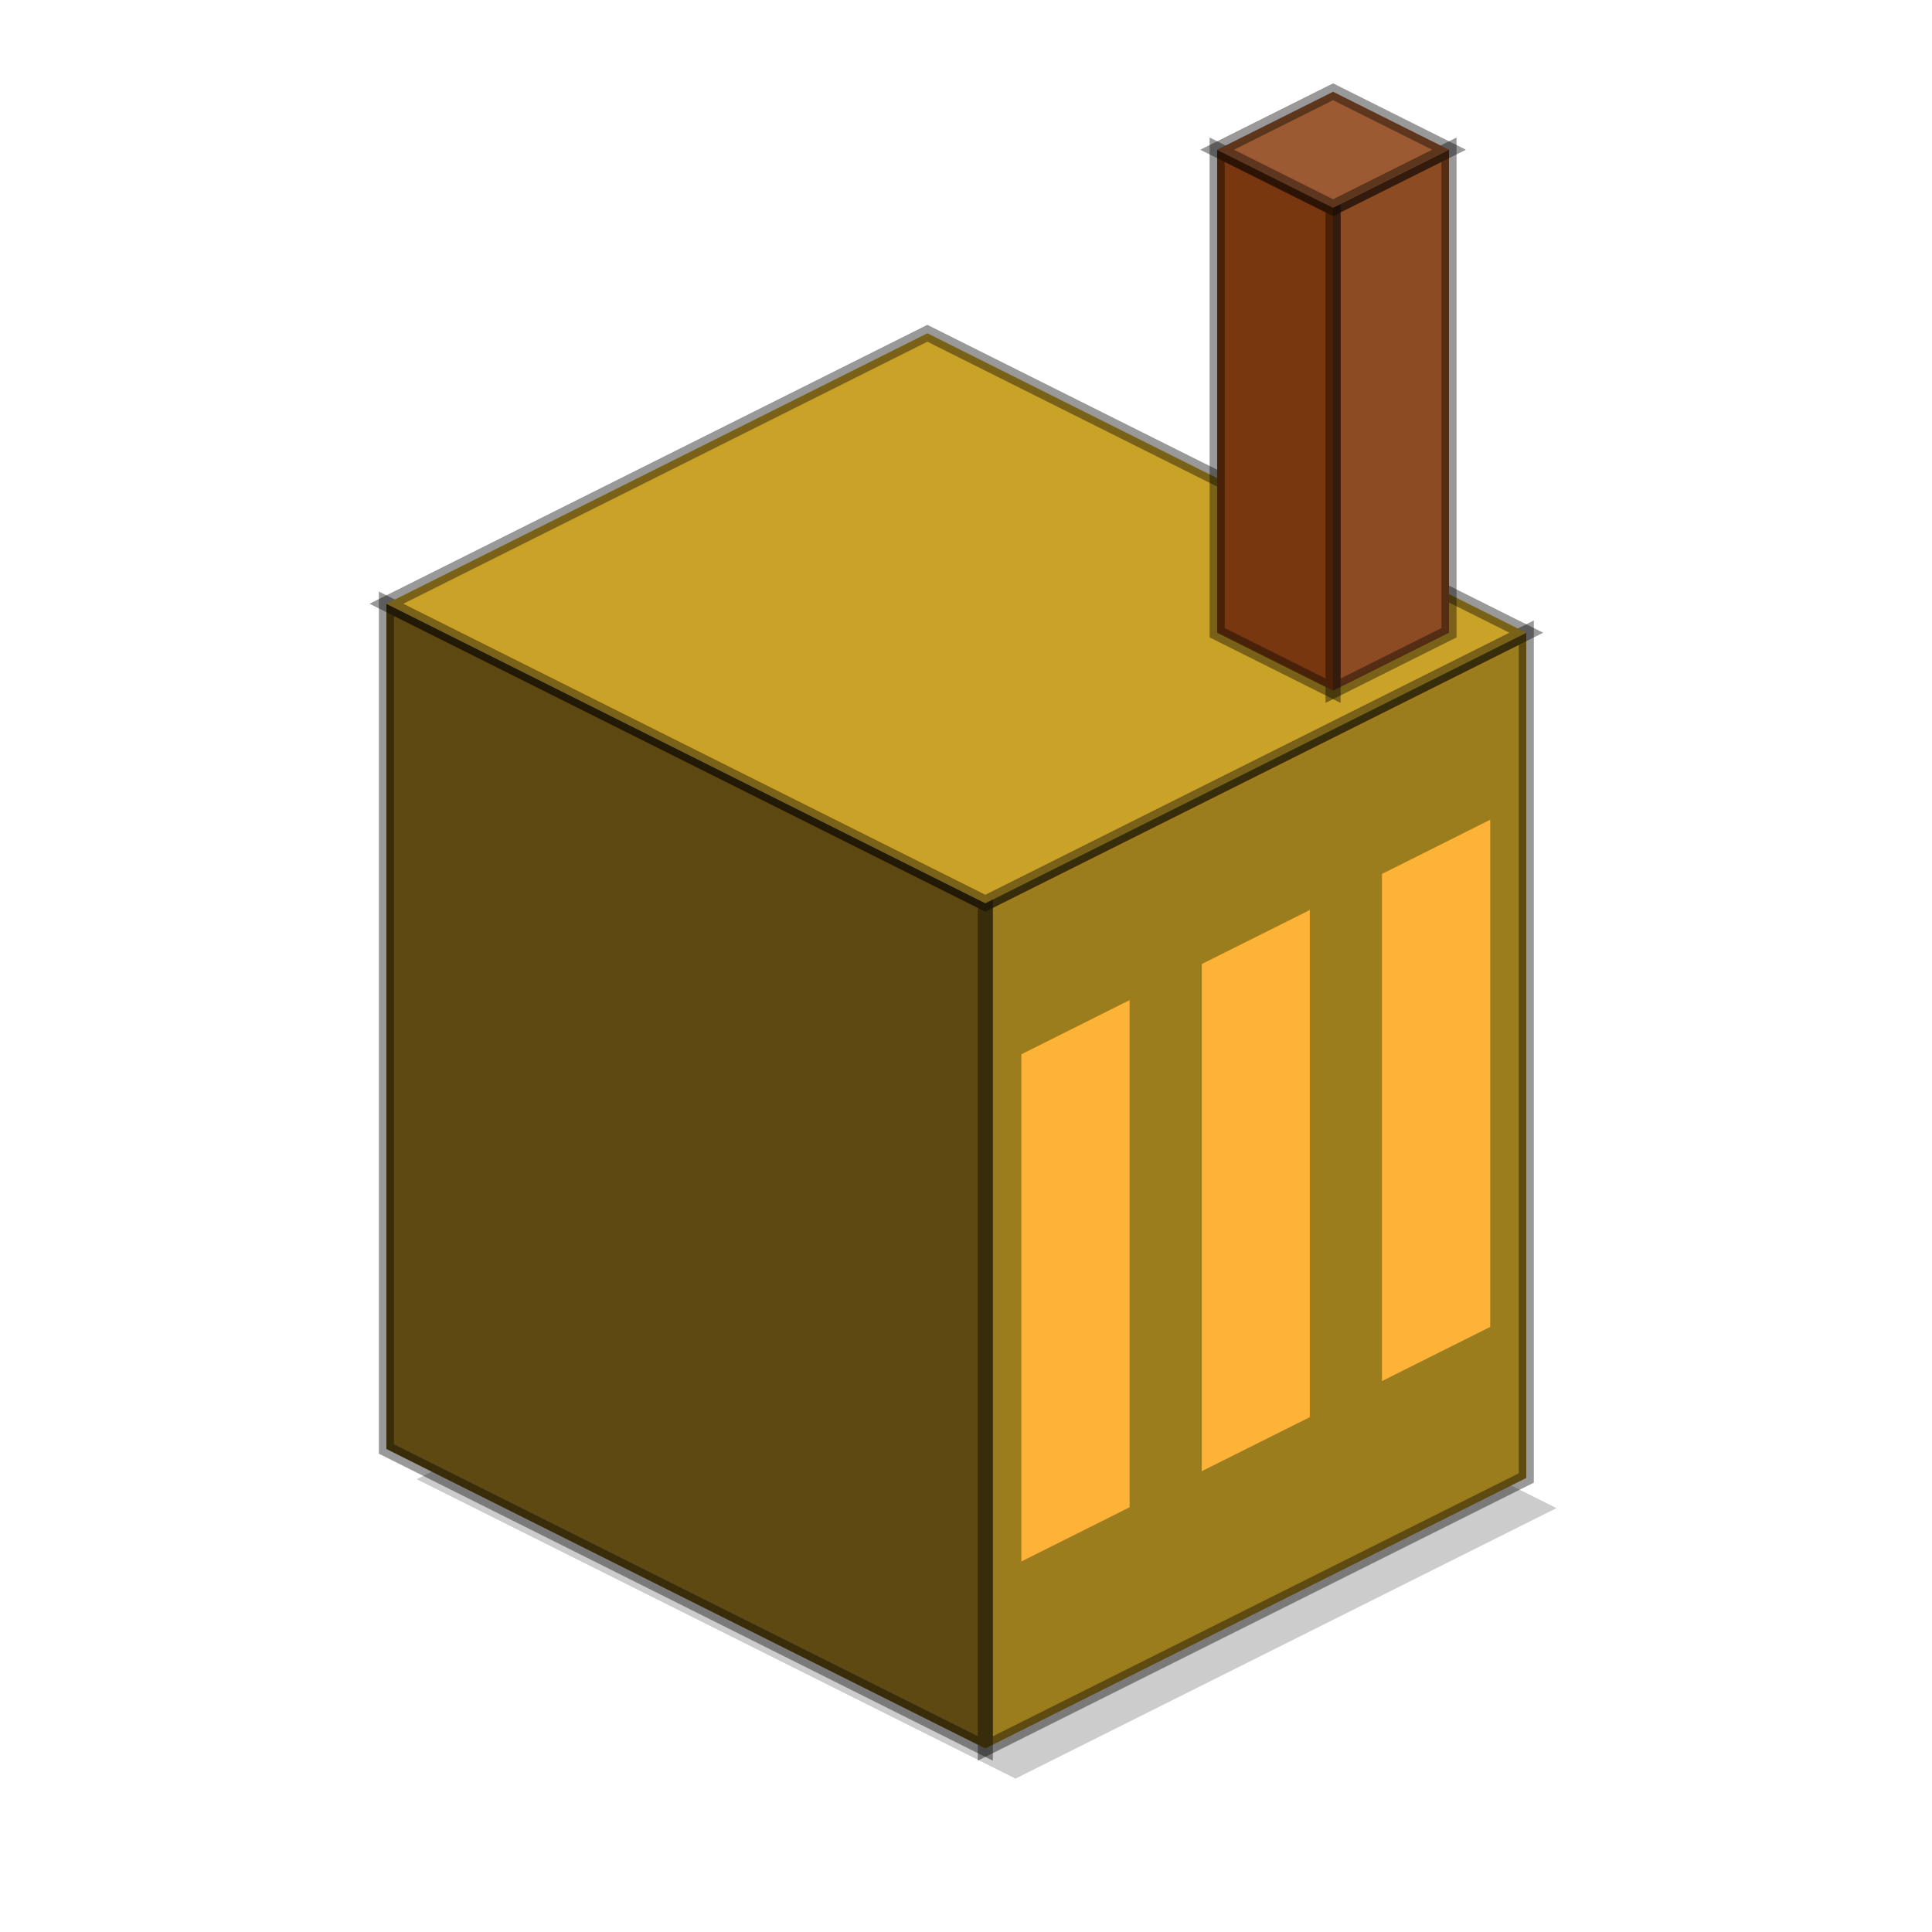
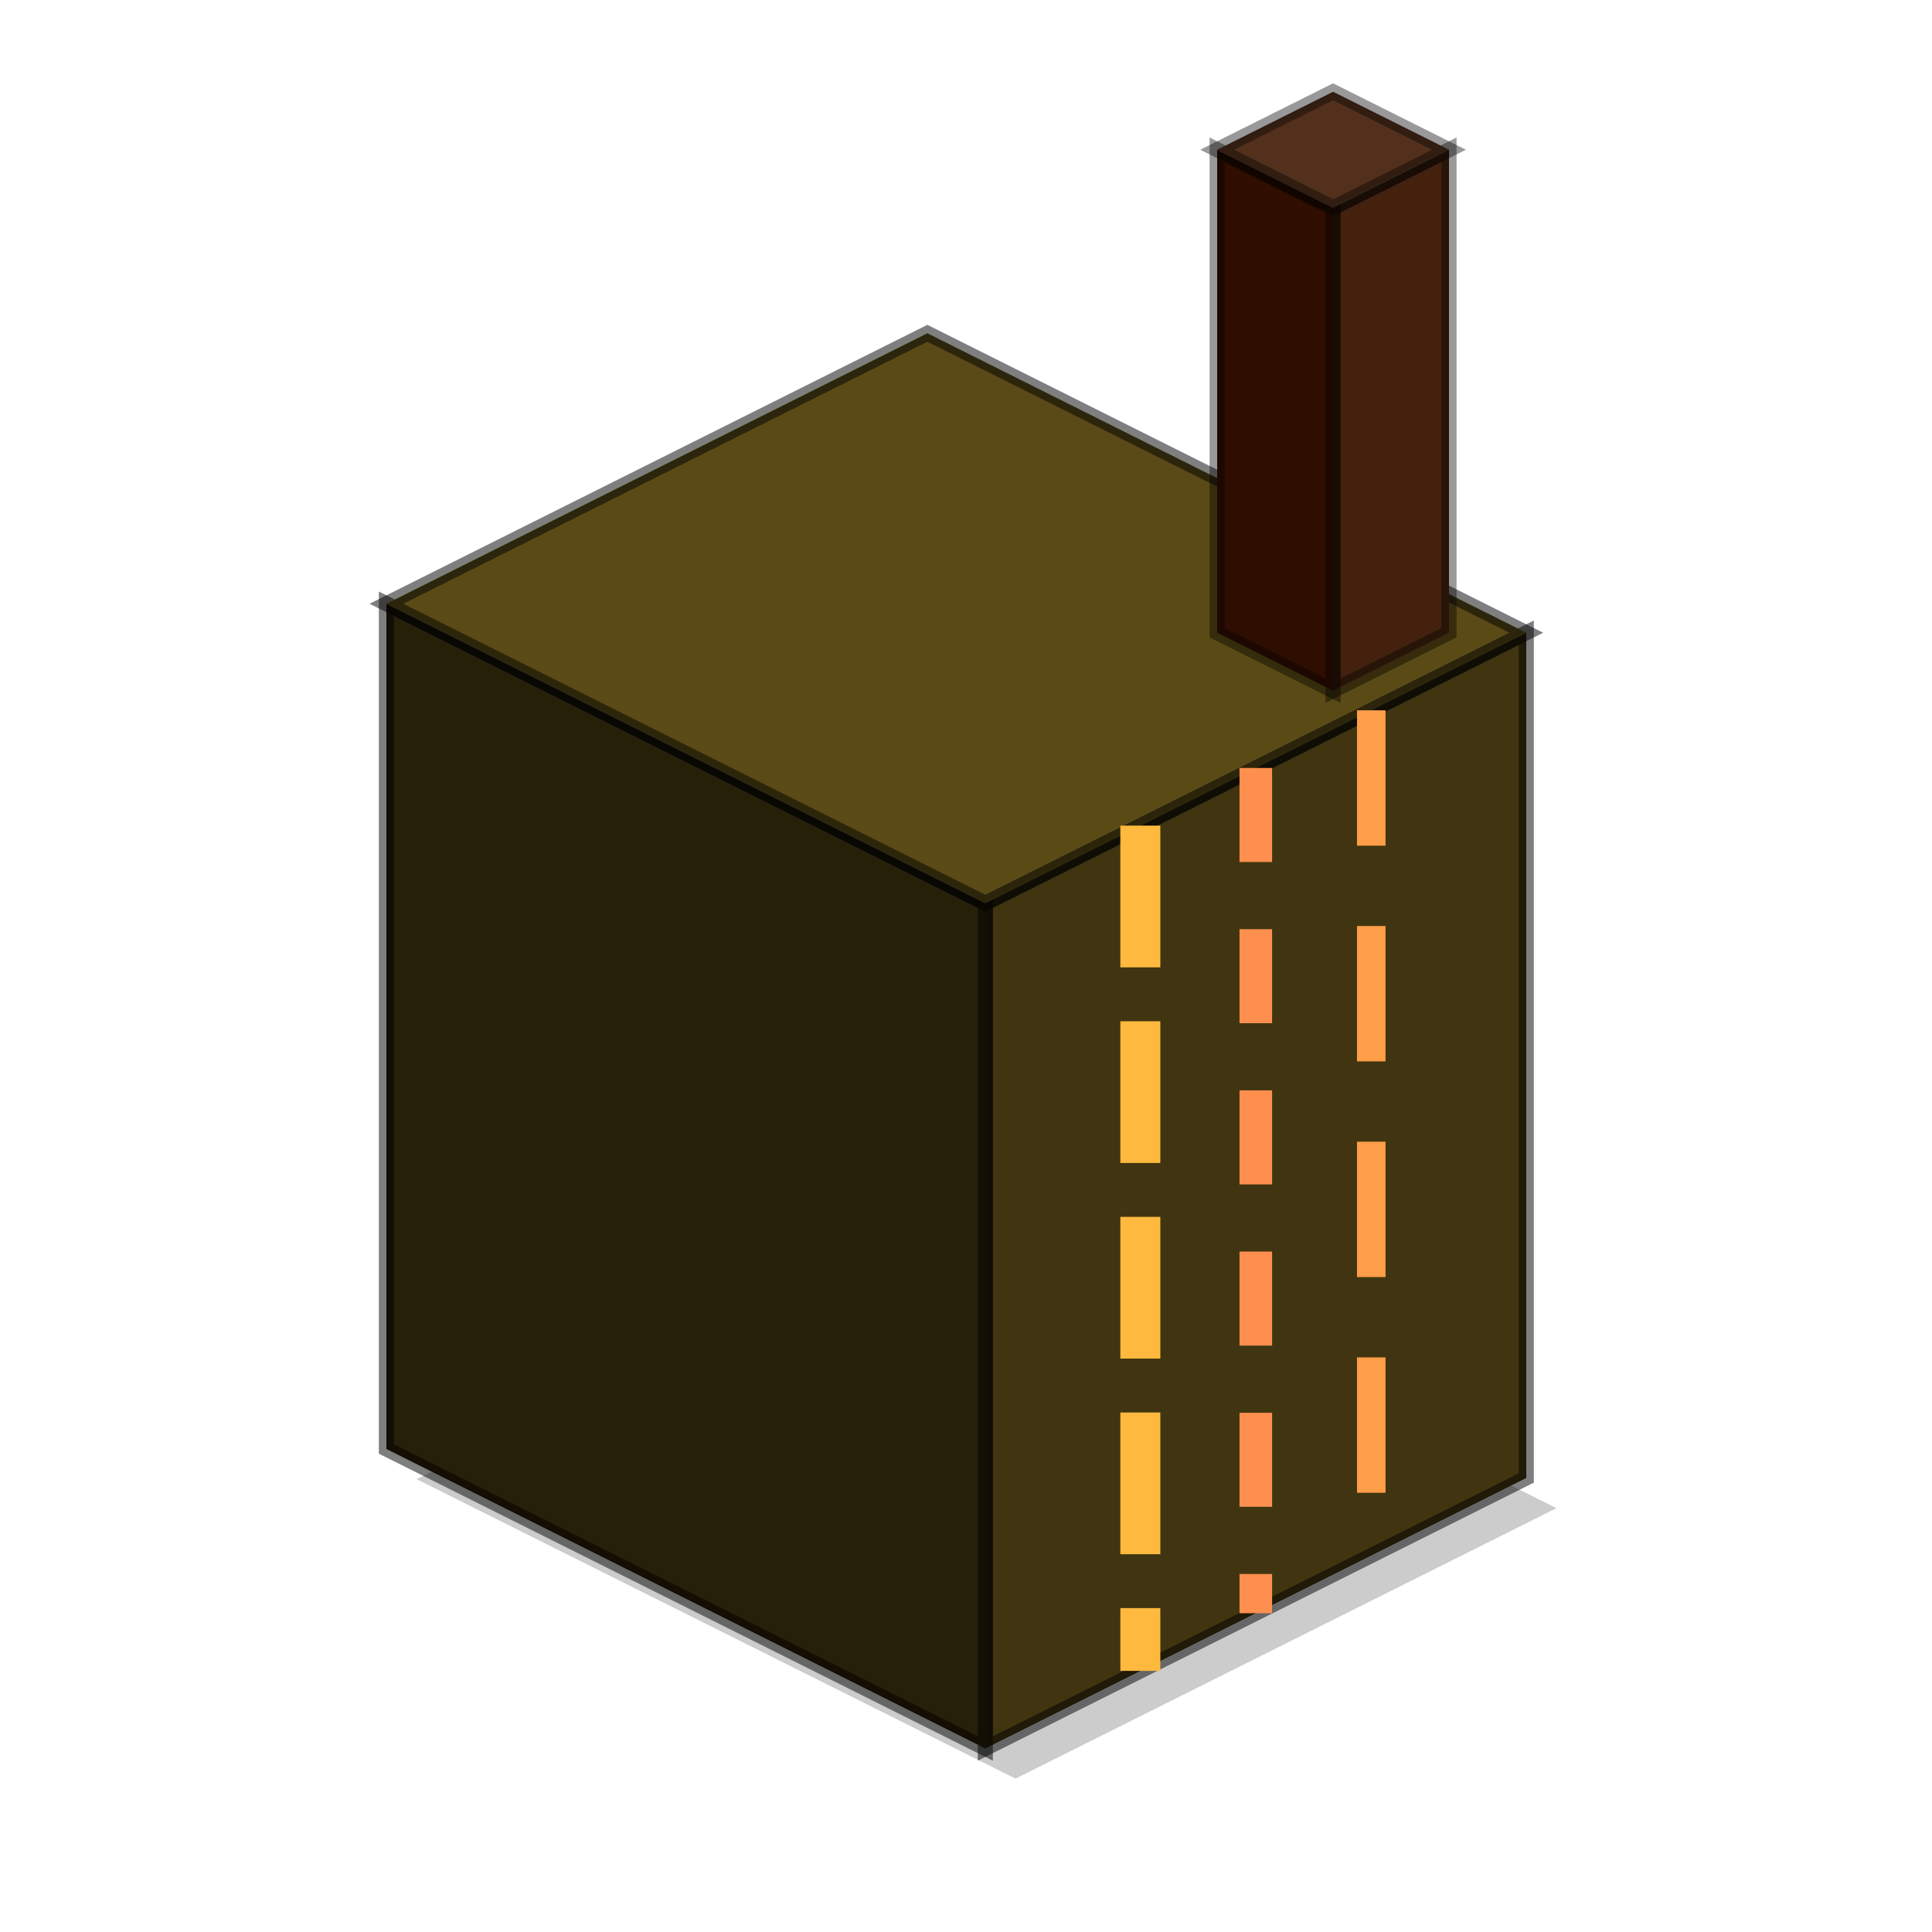
<svg xmlns="http://www.w3.org/2000/svg" version="1.1" width="128" height="128">
  <defs />
  <g>
    <path d="M63.44,80.08 L103.12,99.92 L67.28,117.84 L27.6,98 Z" fill="rgb(0,0,0)" fill-opacity="0.2" />
-     <path d="M101.12,97.92 L65.28,115.84 L65.28,59.84 L101.12,41.92 Z" fill="#9c7d1e" />
-     <path d="M101.12,97.92 L65.28,115.84 L65.28,59.84 L101.12,41.92 Z" fill="none" stroke="rgb(0,0,0)" stroke-opacity="0.4" stroke-width="1" />
-     <path d="M25.6,96 L65.28,115.84 L65.28,59.84 L25.6,40 Z" fill="#5e4912" />
-     <path d="M25.6,96 L65.28,115.84 L65.28,59.84 L25.6,40 Z" fill="none" stroke="rgb(0,0,0)" stroke-opacity="0.4" stroke-width="1" />
-     <path d="M61.44,22.08 L101.12,41.92 L65.28,59.84 L25.6,40 Z" fill="#c9a227" />
-     <path d="M61.44,22.08 L101.12,41.92 L65.28,59.84 L25.6,40 Z" fill="none" stroke="rgb(0,0,0)" stroke-opacity="0.4" stroke-width="1" />
-     <path d="M98.73,54.31 L91.56,57.9 L91.56,91.5 L98.73,87.91 Z" fill="#ffb238" />
-     <path d="M86.78,60.29 L79.62,63.87 L79.62,97.47 L86.78,93.89 Z" fill="#ffb238" />
-     <path d="M74.84,66.26 L67.67,69.85 L67.67,103.45 L74.84,99.86 Z" fill="#ffb238" />
-     <path d="M96,41.92 L88.32,45.76 L88.32,13.76 L96,9.92 Z" fill="rgb(141,75,35)" />
+     <path d="M101.12,97.92 L65.28,115.84 L65.28,59.84 L101.12,41.92 Z" fill="#403510" />
+     <path d="M101.12,97.92 L65.28,115.84 L65.28,59.84 L101.12,41.92 Z" fill="none" stroke="rgb(0,0,0)" stroke-opacity="0.5" stroke-width="1" />
+     <path d="M25.6,96 L65.28,115.84 L65.28,59.84 L25.6,40 Z" fill="#261f0a" />
+     <path d="M25.6,96 L65.28,115.84 L65.28,59.84 L25.6,40 Z" fill="none" stroke="rgb(0,0,0)" stroke-opacity="0.5" stroke-width="1" />
+     <path d="M61.44,22.08 L101.12,41.92 L65.28,59.84 L25.6,40 Z" fill="#5a4a16" />
+     <path d="M61.44,22.08 L101.12,41.92 L65.28,59.84 L25.6,40 Z" fill="none" stroke="rgb(0,0,0)" stroke-opacity="0.5" stroke-width="1" />
+     <path d="M90.85,47.06 L90.85,103.06" fill="none" stroke="rgb(255,158,72)" stroke-width="1.89" stroke-dasharray="8.97,5.32" />
+     <path d="M83.2,50.88 L83.2,106.88" fill="none" stroke="rgb(255,143,79)" stroke-width="2.16" stroke-dasharray="6.23,4.45" />
+     <path d="M75.55,54.7 L75.55,110.7" fill="none" stroke="rgb(255,185,62)" stroke-width="2.65" stroke-dasharray="9.39,3.57" />
+     <path d="M96,41.92 L88.32,45.76 L88.32,13.76 L96,9.92 Z" fill="rgb(67,33,13)" />
    <path d="M96,41.92 L88.32,45.76 L88.32,13.76 L96,9.92 Z" fill="none" stroke="rgb(0,0,0)" stroke-opacity="0.4" stroke-width="1" />
-     <path d="M80.64,41.92 L88.32,45.76 L88.32,13.76 L80.64,9.92 Z" fill="rgb(121,55,15)" />
+     <path d="M80.64,41.92 L88.32,45.76 L88.32,13.76 L80.64,9.92 Z" fill="rgb(47,13,0)" />
    <path d="M80.64,41.92 L88.32,45.76 L88.32,13.76 L80.64,9.92 Z" fill="none" stroke="rgb(0,0,0)" stroke-opacity="0.4" stroke-width="1" />
-     <path d="M88.32,6.08 L96,9.92 L88.32,13.76 L80.64,9.92 Z" fill="#9c5a32" />
+     <path d="M88.32,6.08 L96,9.92 L88.32,13.76 L80.64,9.92 Z" fill="#52301c" />
    <path d="M88.32,6.08 L96,9.92 L88.32,13.76 L80.64,9.92 Z" fill="none" stroke="rgb(0,0,0)" stroke-opacity="0.4" stroke-width="1" />
  </g>
</svg>
